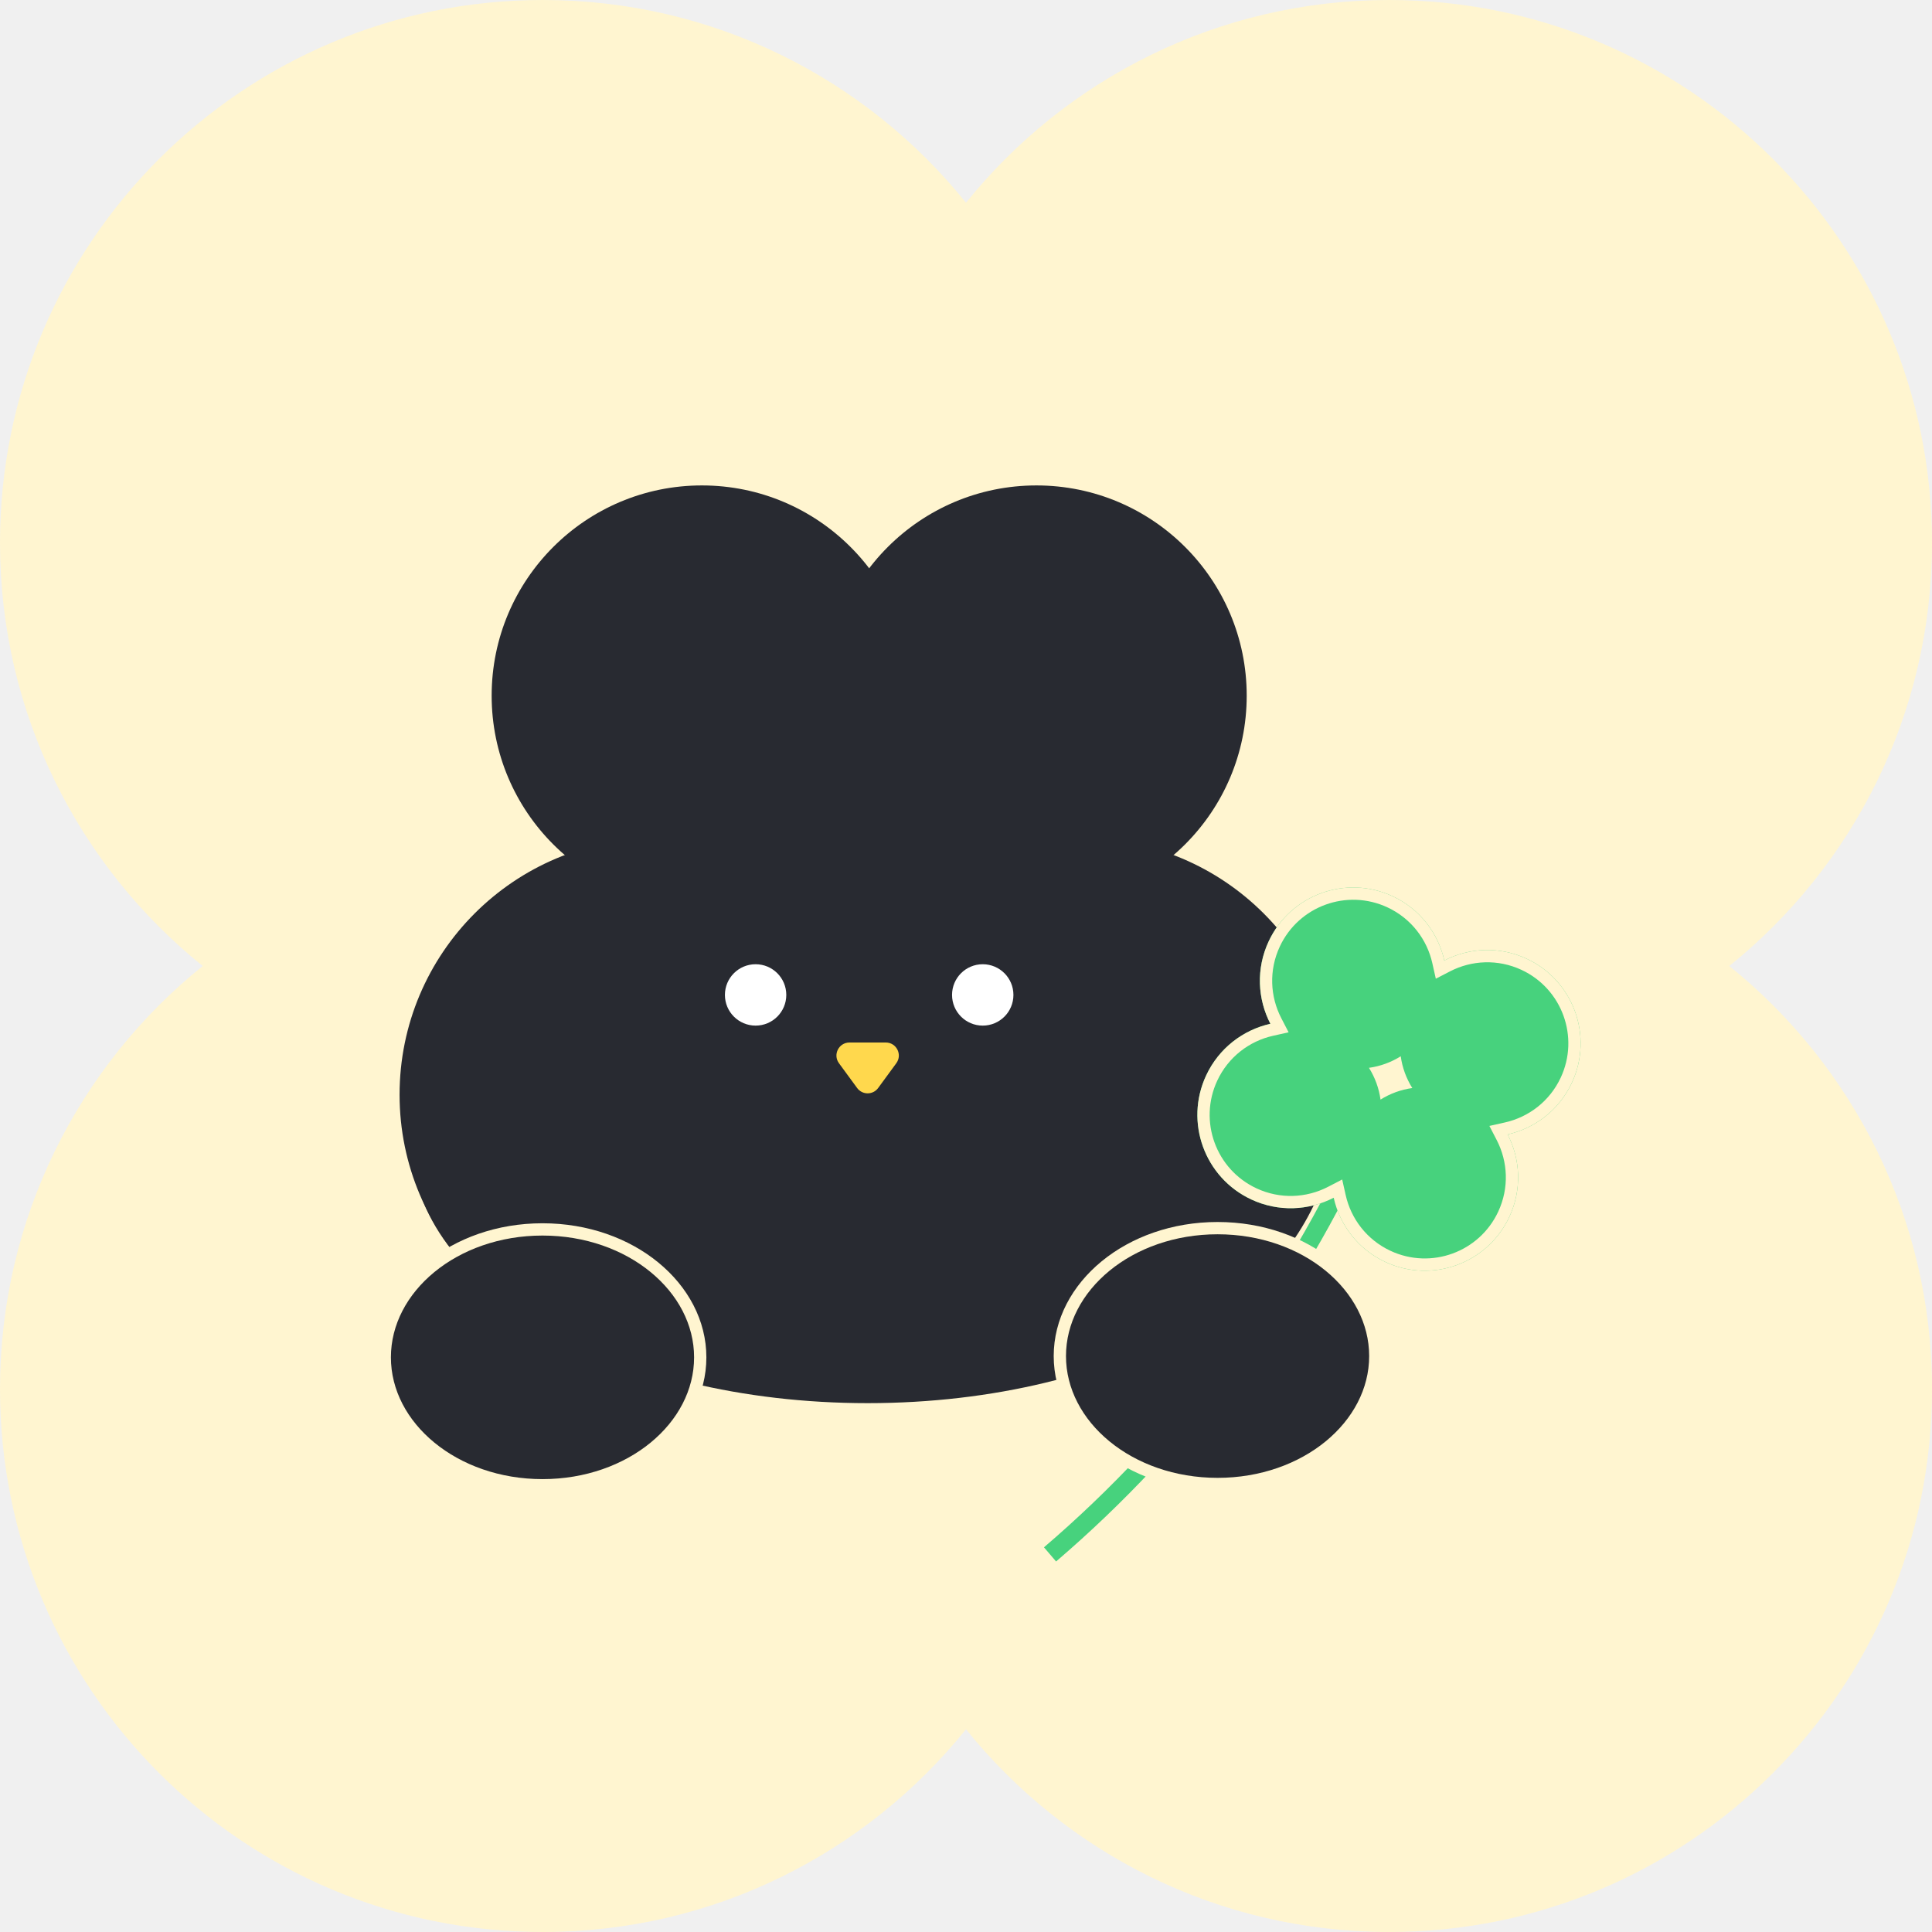
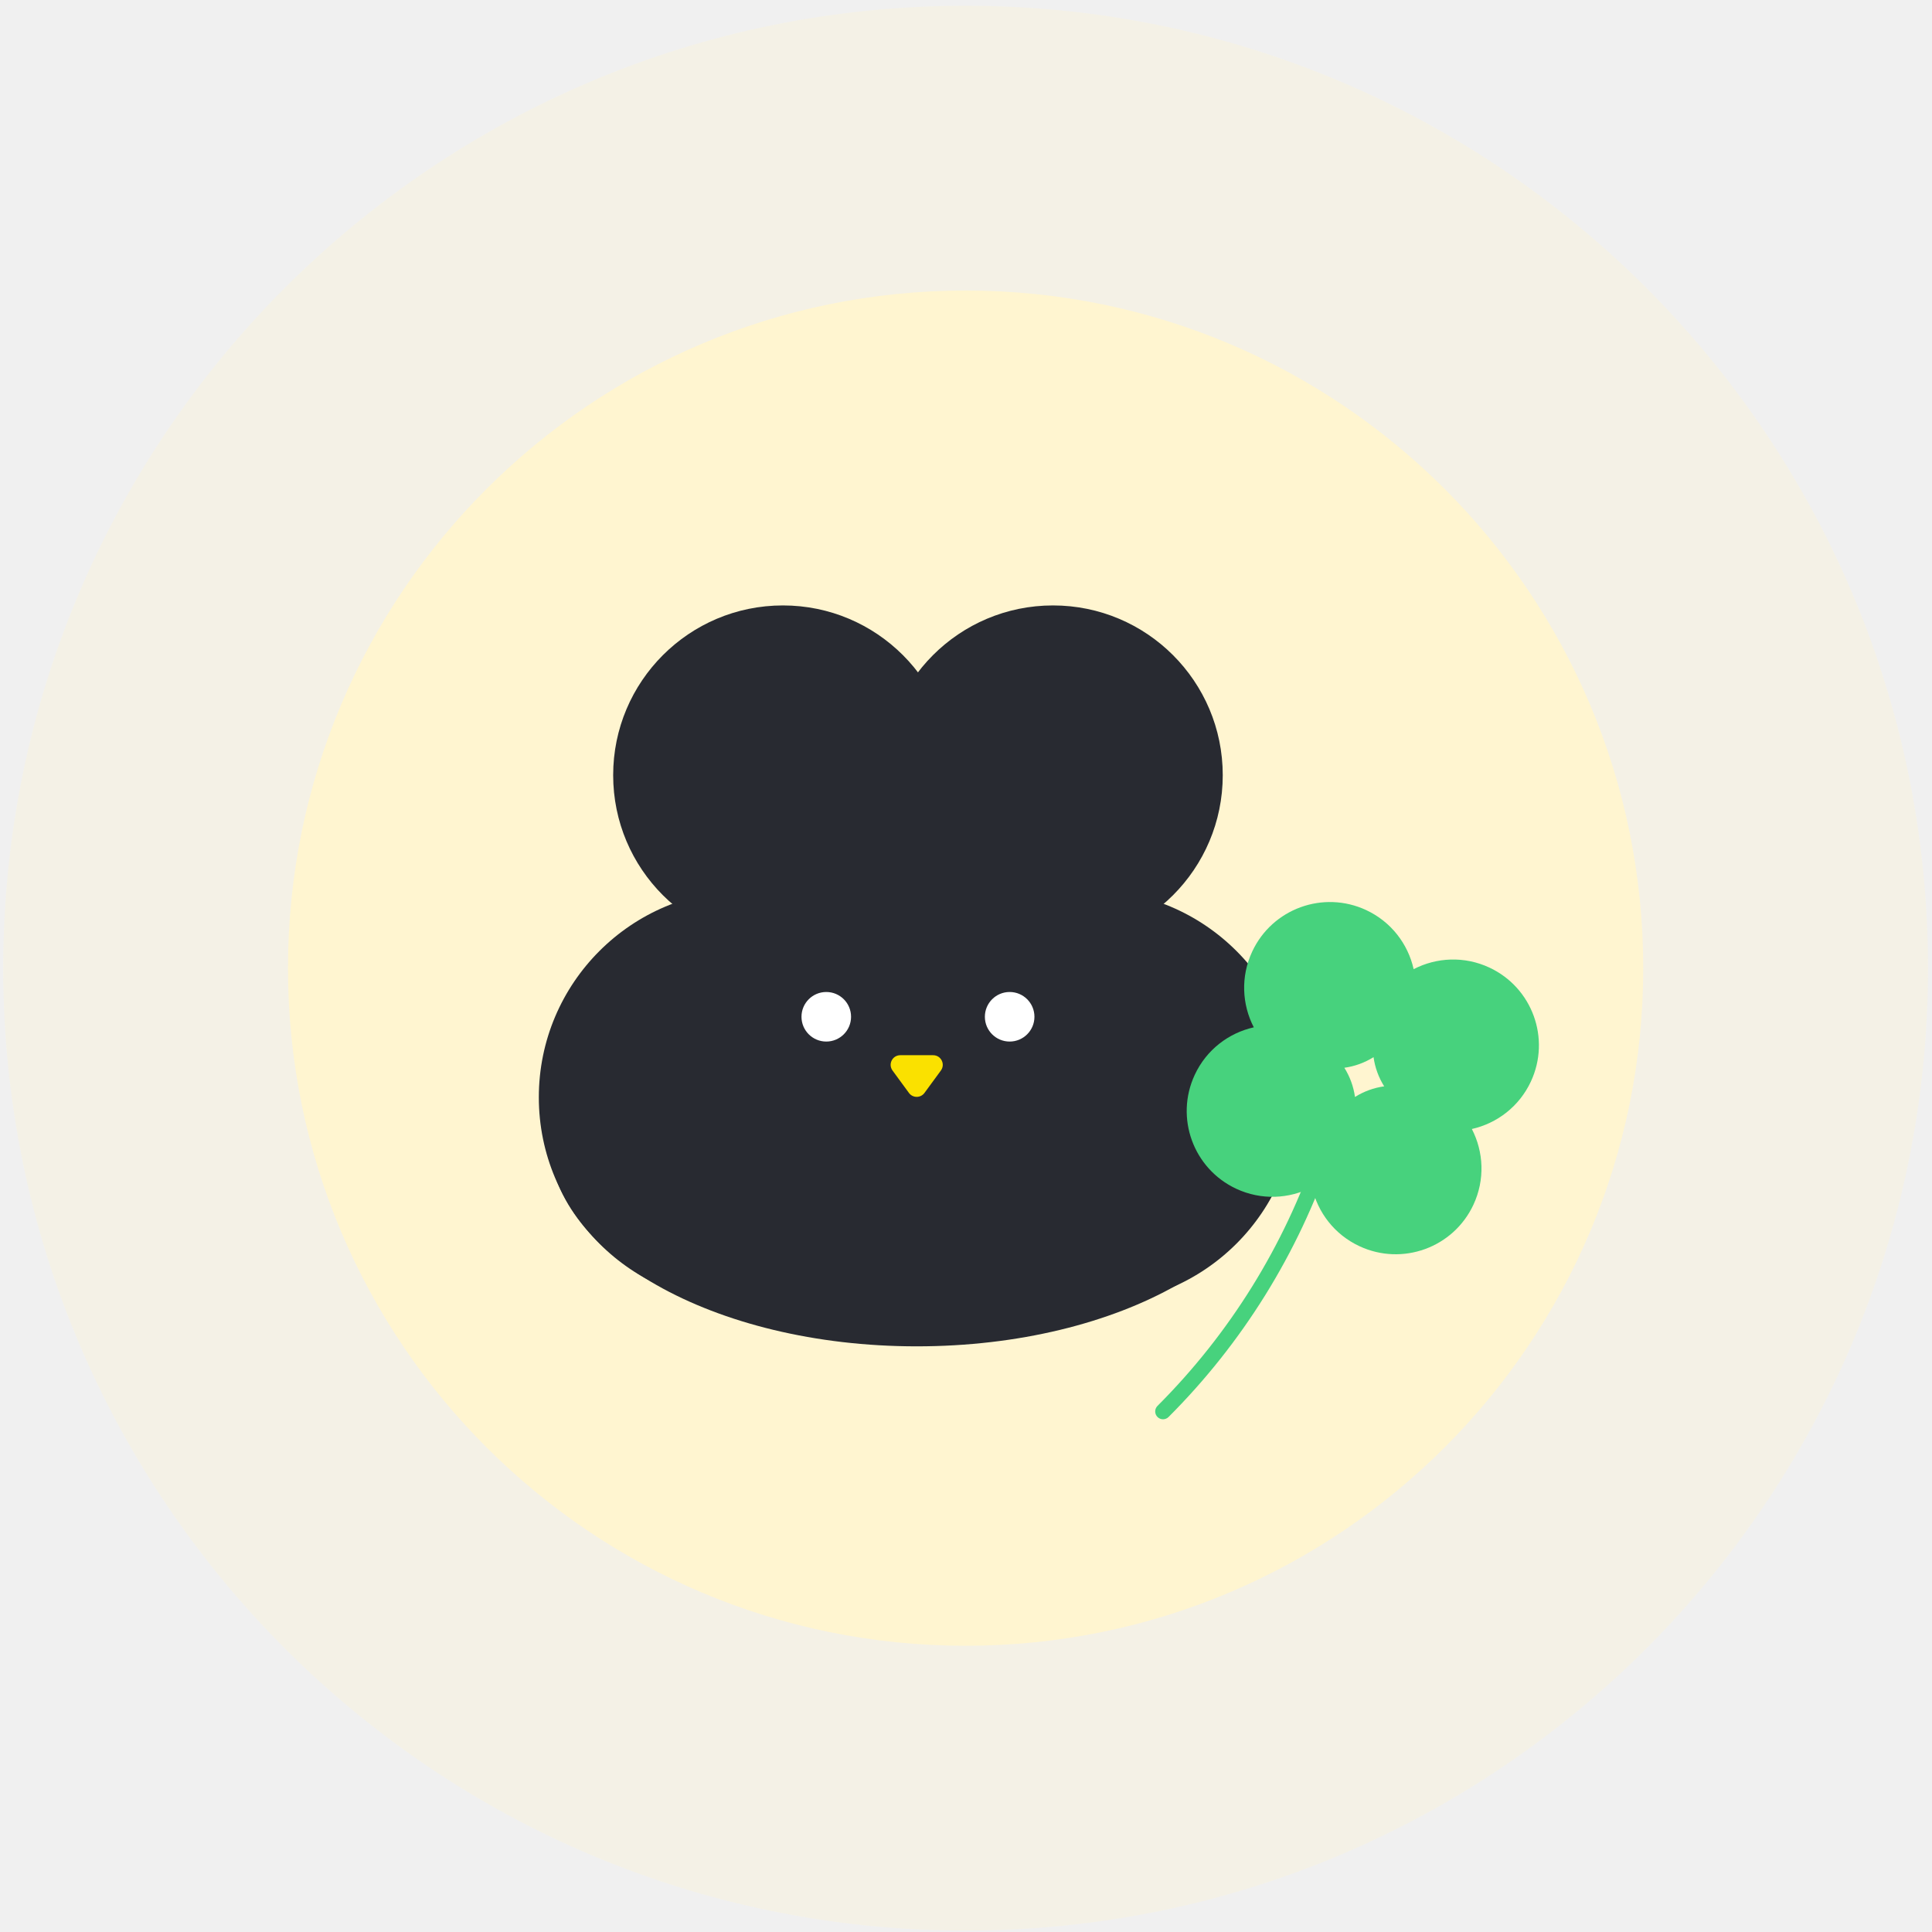
- <svg xmlns="http://www.w3.org/2000/svg" width="199" height="199" viewBox="0 0 199 199" fill="none">
-   <path fill-rule="evenodd" clip-rule="evenodd" d="M55.917 199C73.535 199 89.251 190.852 99.5 178.119C109.749 190.852 125.464 199 143.083 199C173.965 199 199 173.965 199 143.083C199 125.464 190.852 109.749 178.119 99.5C190.852 89.251 199 73.535 199 55.917C199 25.035 173.965 0 143.083 0C125.464 0 109.749 8.148 99.5 20.881C89.251 8.148 73.535 0 55.917 0C25.035 0 0 25.035 0 55.917C0 73.535 8.148 89.251 20.881 99.5C8.148 109.749 0 125.464 0 143.083C0 173.965 25.035 199 55.917 199Z" fill="#FFF5D0" />
-   <circle cx="72.297" cy="71.656" r="21.656" fill="#282A31" />
-   <circle cx="67.555" cy="112.754" r="26.398" fill="#282A31" />
-   <circle cx="106.757" cy="71.656" r="21.656" fill="#282A31" />
-   <circle cx="111.499" cy="112.754" r="26.398" fill="#282A31" />
-   <ellipse cx="89.369" cy="117.813" rx="46.948" ry="26.714" fill="#282A31" />
-   <path d="M90.451 112.067C89.915 112.799 88.822 112.799 88.286 112.067L86.416 109.515C85.766 108.629 86.399 107.38 87.499 107.38L91.239 107.38C92.338 107.38 92.971 108.629 92.321 109.515L90.451 112.067Z" fill="#FFD84D" />
-   <circle cx="101.224" cy="102.479" r="3.161" fill="white" />
-   <circle cx="77.829" cy="102.479" r="3.161" fill="white" />
-   <circle cx="89.527" cy="91.415" r="7.904" fill="#282A31" />
-   <path d="M141.141 115.524L140.669 116.579C133.187 133.316 122.081 148.183 108.155 160.106V160.106" stroke="#47D27D" stroke-width="1.918" />
-   <path d="M72.125 139.809C72.125 146.973 64.976 152.985 55.879 152.985C46.782 152.985 39.632 146.973 39.632 139.809C39.632 132.644 46.782 126.632 55.879 126.632C64.976 126.632 72.125 132.644 72.125 139.809Z" fill="#282A31" stroke="#FFF5D0" stroke-width="1.265" />
-   <path d="M141.659 139.678C141.659 146.842 134.51 152.854 125.413 152.854C116.315 152.854 109.166 146.842 109.166 139.678C109.166 132.513 116.315 126.501 125.413 126.501C134.51 126.501 141.659 132.513 141.659 139.678Z" fill="#282A31" stroke="#FFF5D0" stroke-width="1.265" />
-   <mask id="path-14-inside-1_1519_34794" fill="white">
-     <path fill-rule="evenodd" clip-rule="evenodd" d="M161.905 111.529C160.594 114.34 158.097 116.219 155.288 116.848C156.612 119.405 156.777 122.525 155.466 125.336C153.223 130.147 147.504 132.229 142.692 129.985C139.881 128.675 138.002 126.178 137.373 123.369C134.816 124.692 131.695 124.858 128.884 123.547C124.073 121.303 121.991 115.584 124.235 110.773C125.546 107.962 128.042 106.083 130.852 105.453C129.528 102.897 129.363 99.776 130.673 96.966C132.917 92.154 138.636 90.073 143.448 92.316C146.259 93.627 148.138 96.124 148.767 98.933C151.324 97.609 154.445 97.444 157.256 98.755C162.067 100.998 164.149 106.717 161.905 111.529Z" />
-   </mask>
-   <path fill-rule="evenodd" clip-rule="evenodd" d="M161.905 111.529C160.594 114.34 158.097 116.219 155.288 116.848C156.612 119.405 156.777 122.525 155.466 125.336C153.223 130.147 147.504 132.229 142.692 129.985C139.881 128.675 138.002 126.178 137.373 123.369C134.816 124.692 131.695 124.858 128.884 123.547C124.073 121.303 121.991 115.584 124.235 110.773C125.546 107.962 128.042 106.083 130.852 105.453C129.528 102.897 129.363 99.776 130.673 96.966C132.917 92.154 138.636 90.073 143.448 92.316C146.259 93.627 148.138 96.124 148.767 98.933C151.324 97.609 154.445 97.444 157.256 98.755C162.067 100.998 164.149 106.717 161.905 111.529Z" fill="#47D27D" />
-   <path d="M155.288 116.848L155.012 115.614L153.411 115.973L154.165 117.43L155.288 116.848ZM137.373 123.369L138.607 123.092L138.248 121.491L136.791 122.246L137.373 123.369ZM130.852 105.453L131.128 106.687L132.729 106.329L131.975 104.872L130.852 105.453ZM148.767 98.933L147.533 99.21L147.892 100.81L149.349 100.056L148.767 98.933ZM155.565 118.082C158.74 117.371 161.568 115.244 163.051 112.063L160.759 110.994C159.621 113.435 157.455 115.067 155.012 115.614L155.565 118.082ZM156.613 125.87C158.096 122.689 157.907 119.157 156.411 116.267L154.165 117.43C155.316 119.653 155.458 122.361 154.32 124.802L156.613 125.87ZM142.158 131.132C147.602 133.67 154.074 131.315 156.613 125.87L154.32 124.802C152.372 128.98 147.405 130.788 143.227 128.839L142.158 131.132ZM136.139 123.645C136.85 126.82 138.976 129.648 142.158 131.132L143.227 128.839C140.786 127.701 139.154 125.535 138.607 123.092L136.139 123.645ZM128.35 124.693C131.531 126.177 135.064 125.988 137.954 124.492L136.791 122.246C134.568 123.397 131.859 123.539 129.419 122.401L128.35 124.693ZM123.089 110.238C120.55 115.683 122.906 122.154 128.35 124.693L129.419 122.401C125.24 120.452 123.433 115.486 125.381 111.307L123.089 110.238ZM130.575 104.219C127.4 104.931 124.572 107.057 123.089 110.238L125.381 111.307C126.519 108.867 128.685 107.235 131.128 106.687L130.575 104.219ZM129.527 96.431C128.044 99.612 128.233 103.145 129.728 106.035L131.975 104.872C130.824 102.649 130.682 99.94 131.82 97.5L129.527 96.431ZM143.982 91.17C138.538 88.631 132.066 90.987 129.527 96.431L131.82 97.5C133.768 93.322 138.735 91.514 142.913 93.462L143.982 91.17ZM150.001 98.657C149.29 95.481 147.163 92.653 143.982 91.17L142.913 93.462C145.354 94.6 146.986 96.766 147.533 99.21L150.001 98.657ZM157.79 97.609C154.609 96.125 151.076 96.314 148.186 97.81L149.349 100.056C151.572 98.905 154.281 98.763 156.721 99.901L157.79 97.609ZM163.051 112.063C165.59 106.619 163.234 100.147 157.79 97.609L156.721 99.901C160.9 101.849 162.707 106.816 160.759 110.994L163.051 112.063Z" fill="#FFF5D0" mask="url(#path-14-inside-1_1519_34794)" />
-   <path d="M141.006 109.989C142.169 109.828 143.284 109.422 144.278 108.798C144.439 109.961 144.845 111.076 145.469 112.07C144.306 112.232 143.191 112.637 142.197 113.261C142.036 112.099 141.63 110.983 141.006 109.989Z" fill="#FFF5D0" />
+ <svg xmlns="http://www.w3.org/2000/svg" width="221" height="221" viewBox="0 0 221 221" fill="none">
+   <circle cx="110.456" cy="110.748" r="110.09" fill="#FFF5D0" fill-opacity="0.3" />
+   <circle cx="110.455" cy="110.746" r="77.513" fill="#FFF5D0" />
+   <circle cx="89.557" cy="88.672" r="19.417" fill="#282A31" />
+   <circle cx="85.305" cy="125.522" r="23.669" fill="#282A31" />
+   <circle cx="120.452" cy="88.672" r="19.417" fill="#282A31" />
+   <circle cx="124.704" cy="125.522" r="23.669" fill="#282A31" />
+   <ellipse cx="104.863" cy="130.055" rx="42.094" ry="23.952" fill="#282A31" />
+   <path d="M105.75 125.019C105.31 125.619 104.413 125.619 103.973 125.019L102.095 122.456C101.562 121.728 102.081 120.704 102.983 120.704L106.74 120.704C107.642 120.704 108.161 121.728 107.628 122.456L105.75 125.019Z" fill="#FAE100" />
+   <circle cx="115.494" cy="116.308" r="2.835" fill="white" />
+   <circle cx="94.517" cy="116.308" r="2.835" fill="white" />
+   <circle cx="105.005" cy="106.388" r="7.087" fill="#282A31" />
+   <path d="M132.404 160.821C132.055 161.171 132.055 161.738 132.404 162.088C132.754 162.438 133.321 162.438 133.671 162.088L132.404 160.821ZM151.98 127.506L150.64 131.468L152.337 132.042L153.677 128.08L151.98 127.506ZM150.64 131.468C146.898 142.523 140.658 152.568 132.404 160.821L133.671 162.088C142.12 153.64 148.507 143.358 152.337 132.042L150.64 131.468Z" fill="#47D27D" />
+   <path fill-rule="evenodd" clip-rule="evenodd" d="M141.413 135.982C144.282 137.32 147.468 137.151 150.078 135.799C150.72 138.666 152.638 141.215 155.507 142.552C160.418 144.842 166.255 142.718 168.545 137.807C169.882 134.939 169.714 131.755 168.364 129.146C171.23 128.503 173.778 126.586 175.115 123.718C177.405 118.807 175.28 112.97 170.37 110.68C167.501 109.342 164.315 109.511 161.706 110.862C161.065 107.993 159.146 105.443 156.276 104.104C151.365 101.814 145.528 103.939 143.238 108.85C141.9 111.719 142.069 114.905 143.421 117.515C140.554 118.157 138.005 120.075 136.668 122.944C134.378 127.855 136.502 133.692 141.413 135.982Z" fill="#47D27D" />
+   <path d="M153.78 122.142C154.967 121.977 156.105 121.563 157.119 120.926C157.284 122.113 157.698 123.251 158.335 124.265C157.148 124.43 156.01 124.844 154.996 125.481C154.831 124.294 154.417 123.156 153.78 122.142Z" fill="#FFF5D0" />
</svg>
